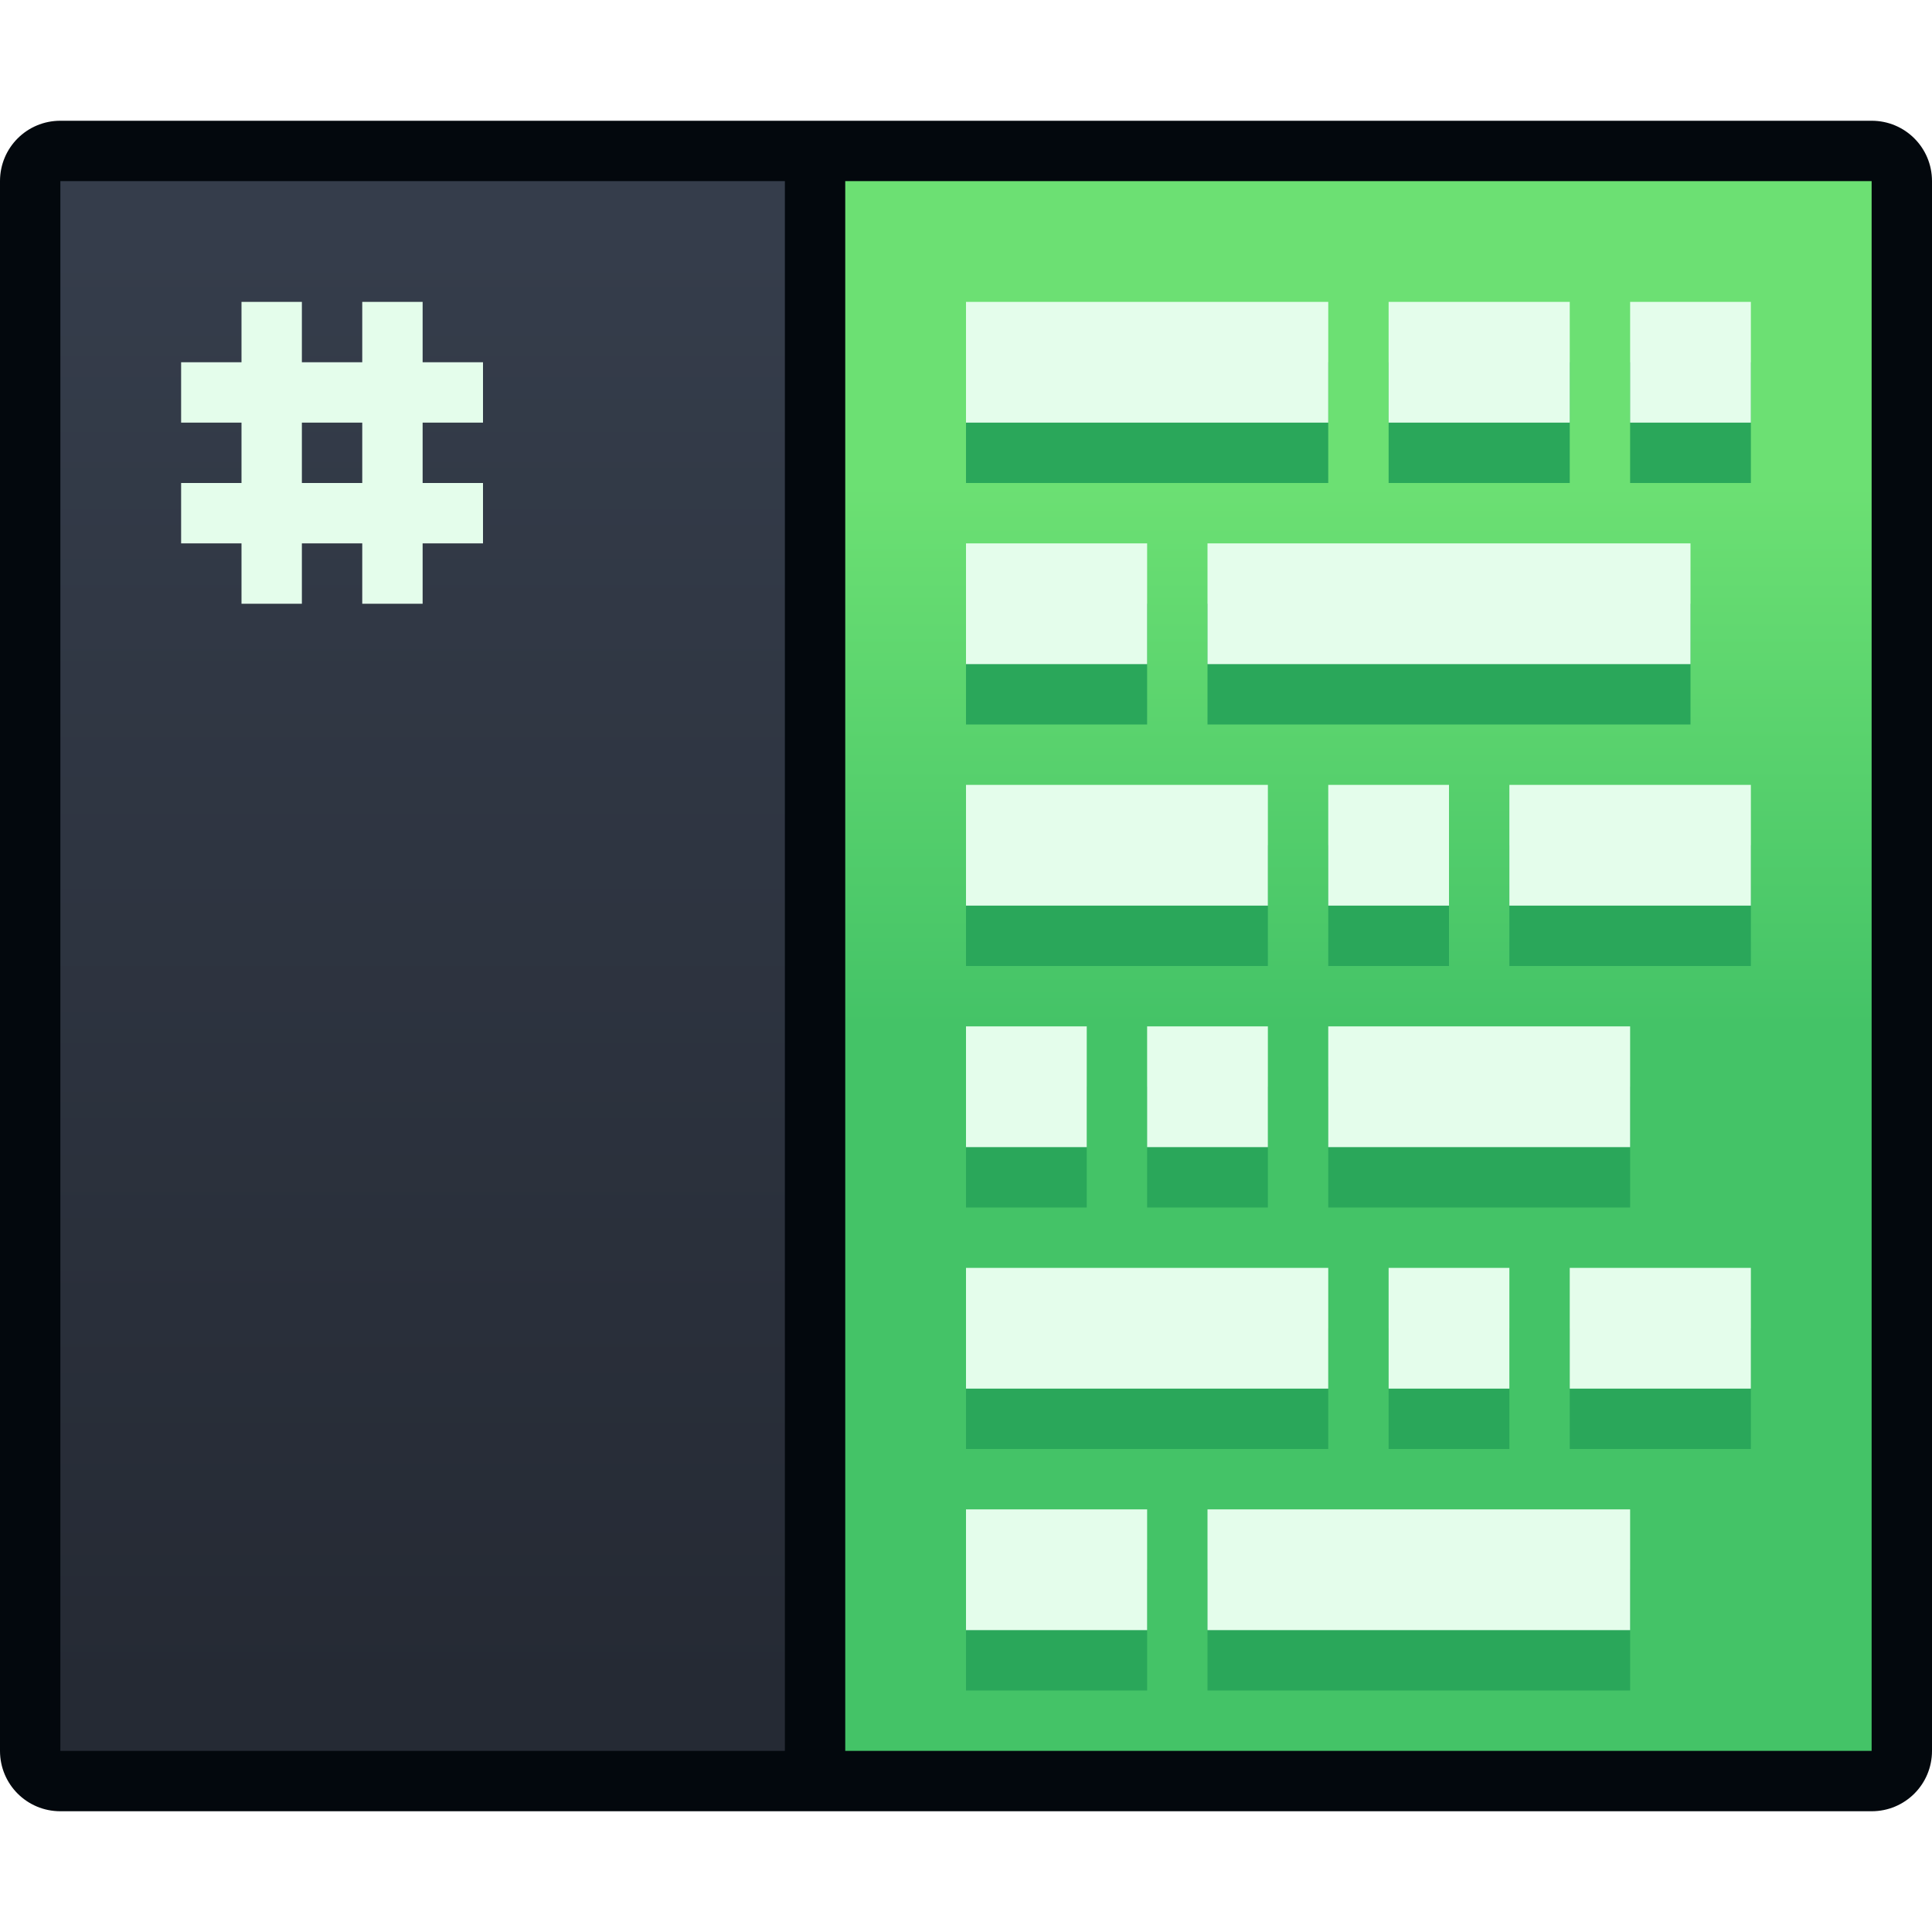
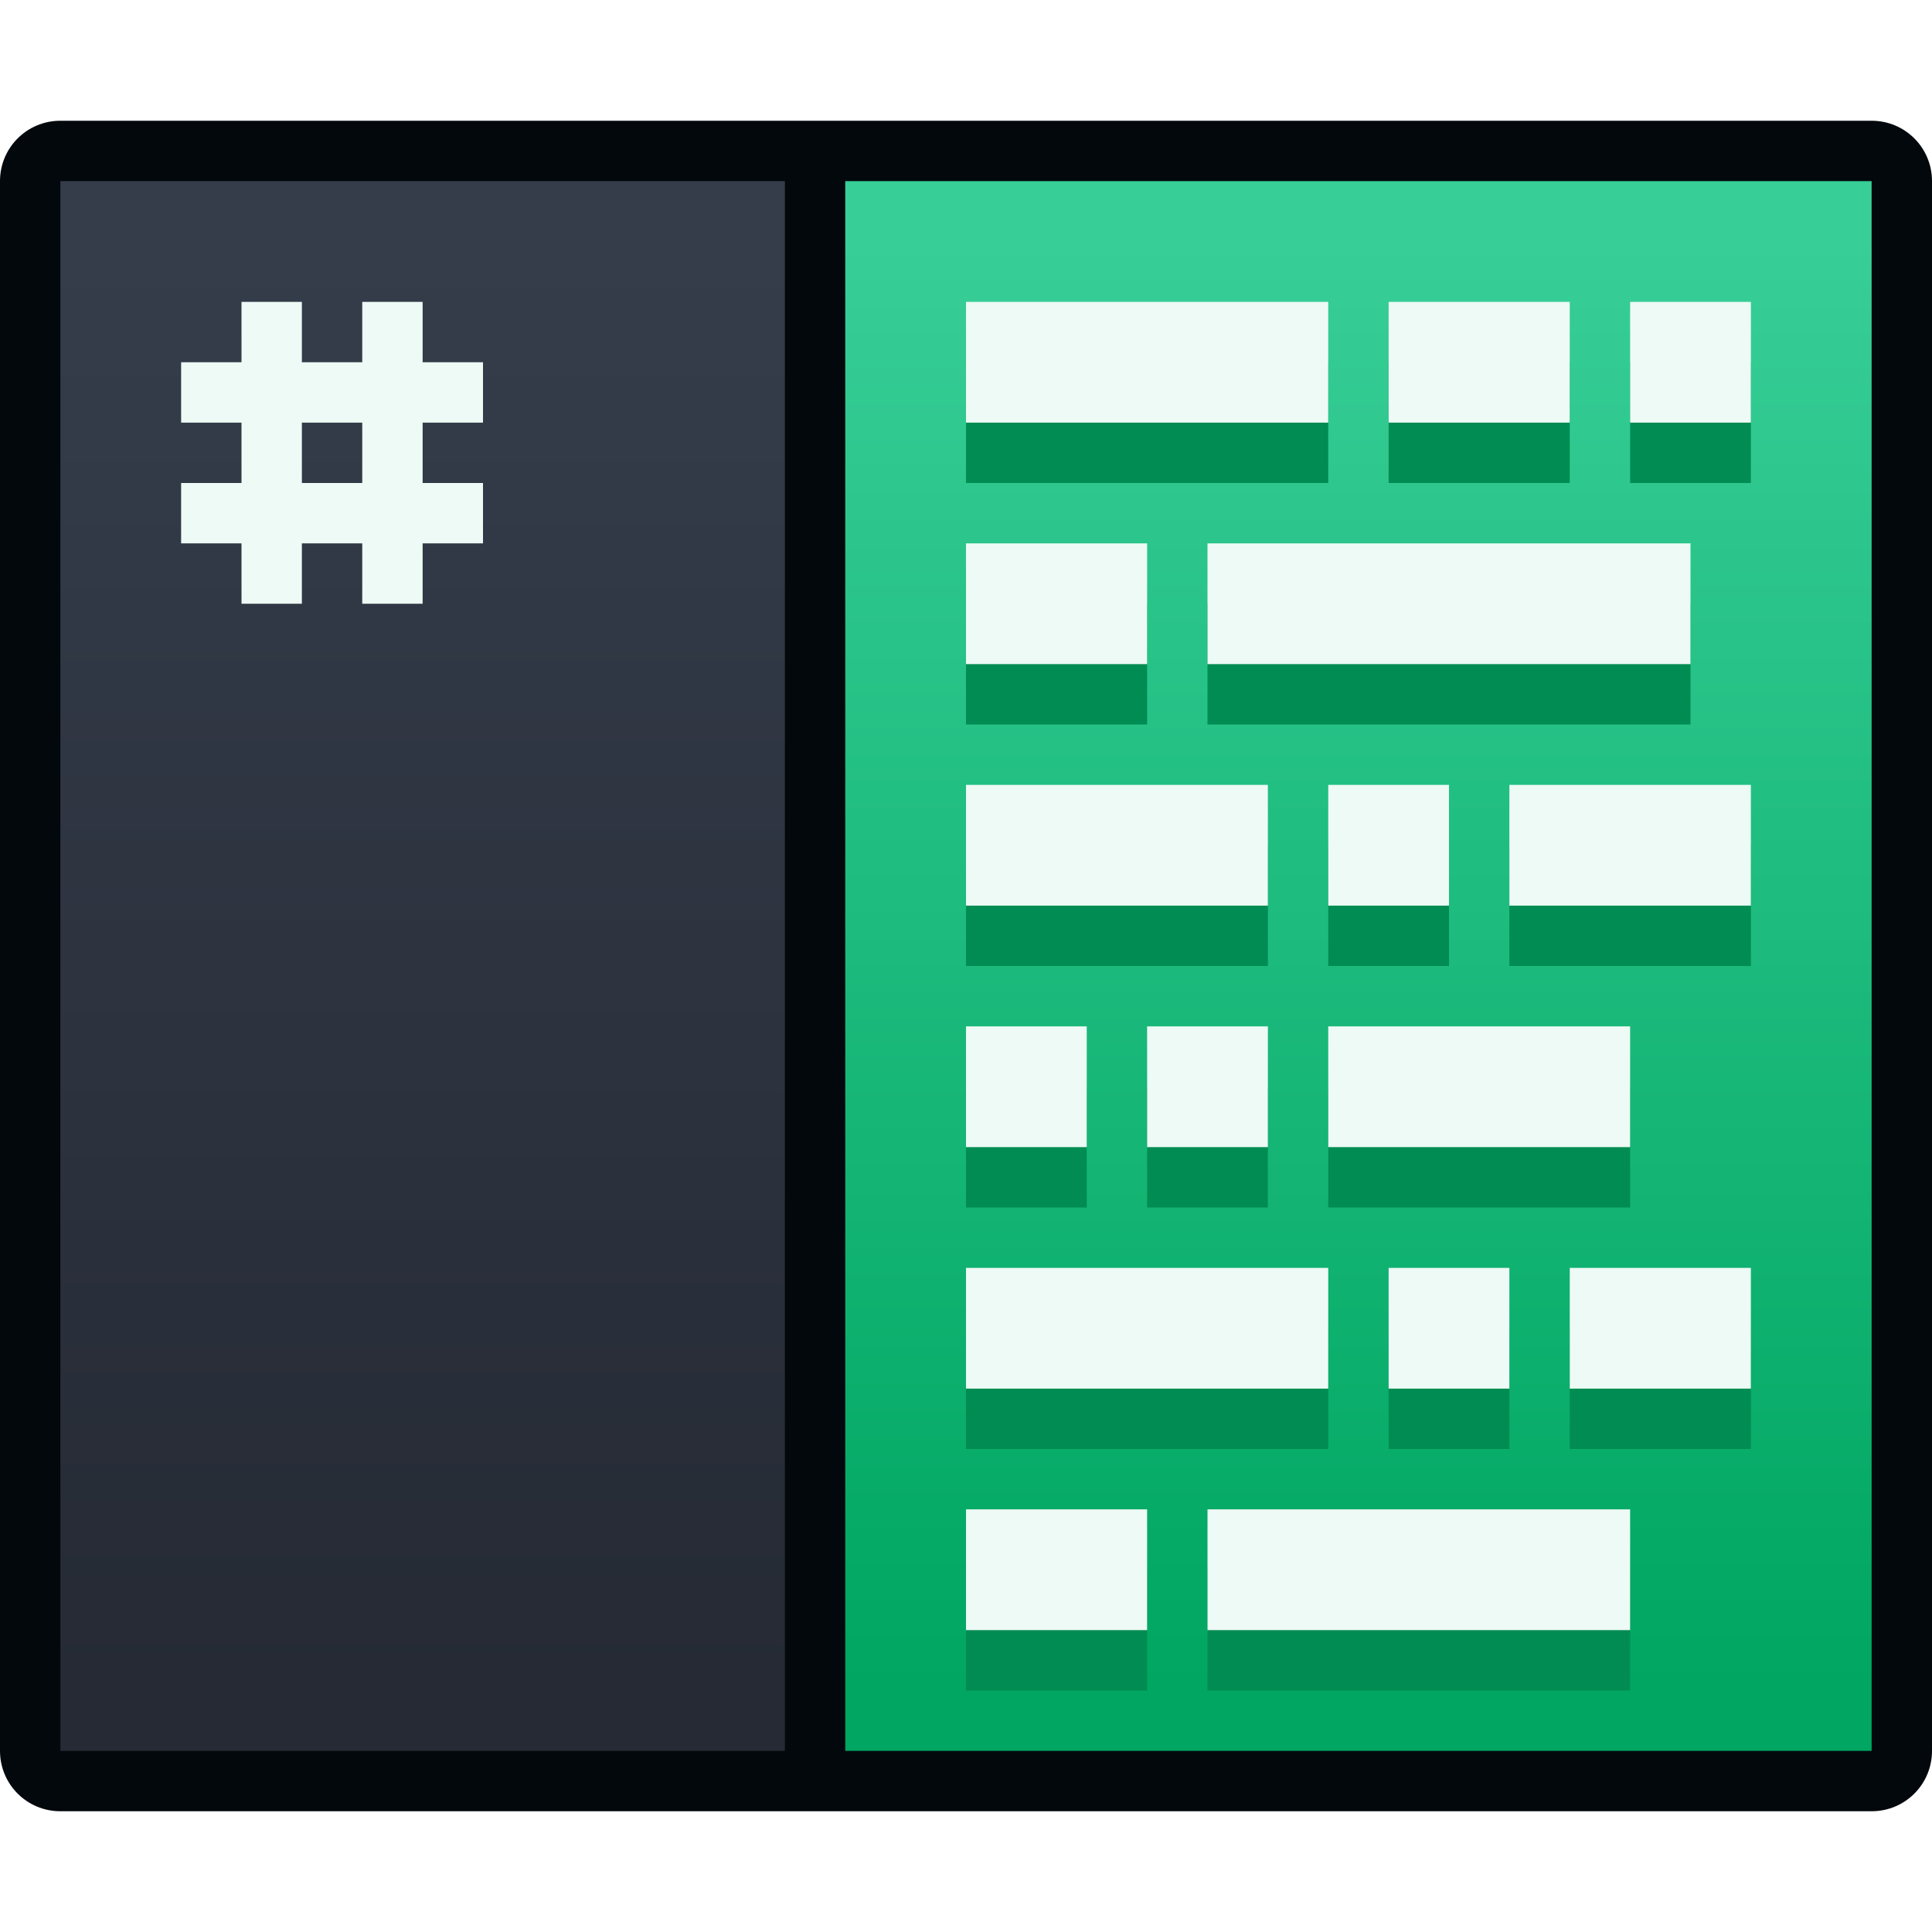
<svg xmlns="http://www.w3.org/2000/svg" xmlns:xlink="http://www.w3.org/1999/xlink" width="32" height="32" viewBox="0 0 32 32" version="1.1" id="svg8">
  <defs id="defs2">
-     <linearGradient gradientTransform="translate(-25,290.65)" xlink:href="#linearGradient979" id="linearGradient1510" x1="24" y1="17" x2="24" y2="8" gradientUnits="userSpaceOnUse" />
+     <linearGradient gradientTransform="translate(-25,290.65)" xlink:href="#0" id="linearGradient1510" x1="24" y1="28" x2="24" y2="4" gradientUnits="userSpaceOnUse" />
    <linearGradient gradientTransform="translate(-25,290.65)" xlink:href="#linearGradient4506" id="linearGradient1502" x1="8" y1="28" x2="8" y2="4" gradientUnits="userSpaceOnUse" />
    <linearGradient id="linearGradient4506">
      <stop id="stop4502" offset="0" style="stop-color:#252a34;stop-opacity:1" />
      <stop id="stop4504" offset="1" style="stop-color:#353d4b;stop-opacity:1" />
    </linearGradient>
    <style type="text/css" id="current-color-scheme">
      .ColorScheme-Text {
        color:#122036;
      }
      </style>
-     <linearGradient id="linearGradient979">
-       <stop id="stop975" offset="0" style="stop-color:#44c367;stop-opacity:1" />
-       <stop id="stop977" offset="1" style="stop-color:#6ce073;stop-opacity:1" />
-     </linearGradient>
    <style id="current-color-scheme-1" type="text/css">
      .ColorScheme-Text {
        color:#122036;
      }
      </style>
+     <linearGradient y2="518.14" x2="0" y1="545.14" gradientUnits="userSpaceOnUse" id="0">
+       <stop id="stop4164" stop-color="#00a661" />
+       <stop id="stop4166" stop-color="#37ce97" offset="1" />
+     </linearGradient>
  </defs>
  <g id="layer1" transform="translate(0,-282.65)">
    <g id="g2369" transform="translate(25,-8)">
      <path id="path12329" d="m -24,292.65 c -0.554,0 -1,0.446 -1,1 v 26 c 0,0.554 0.446,1 1,1 H 6 c 0.554,0 1,-0.446 1,-1 v -26 c 0,-0.554 -0.446,-1 -1,-1 h -14 -3 z" style="fill:#03080d;fill-opacity:1;stroke-width:1" />
      <path id="path1011" d="m -24,293.65 0,26 12,0 0,-26 z" style="fill:url(#linearGradient1502);fill-opacity:1;stroke-width:1" />
      <path id="path13-5-2-9-4-2-6-6" d="m -11,293.65 0,26 17,0 0,-26 z" style="fill:url(#linearGradient1510);fill-opacity:1.0;stroke-width:1" />
-       <path id="rect1017" d="m -21,295.65 0,1 -1,0 0,1 1,0 0,1 -1,0 0,1 1,0 0,1 1,0 0,-1 1,0 0,1 1,0 0,-1 1,0 0,-1 -1,0 0,-1 1,0 0,-1 -1,0 0,-1 -1,0 0,1 -1,0 0,-1 z m 1,2 1,0 0,1 -1,0 z" style="opacity:1;fill:#e4fdeb;fill-opacity:1;stroke:none;stroke-width:6;stroke-linecap:round;stroke-linejoin:round;stroke-miterlimit:4;stroke-dasharray:none;stroke-dashoffset:0;stroke-opacity:1;paint-order:stroke markers fill" />
+       <path id="rect1017" d="m -21,295.65 0,1 -1,0 0,1 1,0 0,1 -1,0 0,1 1,0 0,1 1,0 0,-1 1,0 0,1 1,0 0,-1 1,0 0,-1 -1,0 0,-1 1,0 0,-1 -1,0 0,-1 -1,0 0,1 -1,0 0,-1 z m 1,2 1,0 0,1 -1,0 z" style="opacity:1;fill:#edfaf5;fill-opacity:1;stroke:none;stroke-width:6;stroke-linecap:round;stroke-linejoin:round;stroke-miterlimit:4;stroke-dasharray:none;stroke-dashoffset:0;stroke-opacity:1;paint-order:stroke markers fill" />
      <g transform="translate(12,6.59497)" id="layer1-6-2" style="fill:#2aa65a;fill-opacity:1" />
      <g transform="translate(12,5.594974)" id="layer1-6" />
-       <path id="rect969-5" d="m -9,296.65 0,2 6,0 0,-2 z m 7,0 0,2 3,0 0,-2 z m 4,0 0,2 2,0 0,-2 z m -11,4 0,2 3,0 0,-2 z m 4,0 0,2 8,0 0,-2 z m -4,4 0,2 5,0 0,-2 z m 6,0 0,2 2,0 0,-2 z m 3,0 0,2 4,0 0,-2 z m -9,4 0,2 2,0 0,-2 z m 3,0 0,2 2,0 0,-2 z m 3,0 0,2 5,0 0,-2 z m -6,4 0,2 6,0 0,-2 z m 7,0 0,2 2,0 0,-2 z m 3,0 0,2 3,0 0,-2 z m -10,4 0,2 3,0 0,-2 z m 4,0 0,2 7,0 0,-2 z" style="fill:#2aa75a;fill-opacity:1;stroke:none;stroke-width:2;stroke-linecap:round;stroke-linejoin:round;stroke-miterlimit:4;stroke-dasharray:none;stroke-opacity:1" />
-       <path id="rect969" d="m -9,295.65 0,2 6,0 0,-2 z m 7,0 0,2 3,0 0,-2 z m 4,0 0,2 2,0 0,-2 z m -11,4 0,2 3,0 0,-2 z m 4,0 0,2 8,0 0,-2 z m -4,4 0,2 5,0 0,-2 z m 6,0 0,2 2,0 0,-2 z m 3,0 0,2 4,0 0,-2 z m -9,4 0,2 2,0 0,-2 z m 3,0 0,2 2,0 0,-2 z m 3,0 0,2 5,0 0,-2 z m -6,4 0,2 6,0 0,-2 z m 7,0 0,2 2,0 0,-2 z m 3,0 0,2 3,0 0,-2 z m -10,4 0,2 3,0 0,-2 z m 4,0 0,2 7,0 0,-2 z" style="fill:#e4fdeb;fill-opacity:1;stroke:none;stroke-width:2;stroke-linecap:round;stroke-linejoin:round;stroke-miterlimit:4;stroke-dasharray:none;stroke-opacity:1" />
+       <path id="rect969-5" d="m -9,296.65 0,2 6,0 0,-2 z m 7,0 0,2 3,0 0,-2 z m 4,0 0,2 2,0 0,-2 z m -11,4 0,2 3,0 0,-2 z m 4,0 0,2 8,0 0,-2 z m -4,4 0,2 5,0 0,-2 z m 6,0 0,2 2,0 0,-2 z m 3,0 0,2 4,0 0,-2 z m -9,4 0,2 2,0 0,-2 z m 3,0 0,2 2,0 0,-2 z m 3,0 0,2 5,0 0,-2 z m -6,4 0,2 6,0 0,-2 z m 7,0 0,2 2,0 0,-2 z m 3,0 0,2 3,0 0,-2 z m -10,4 0,2 3,0 0,-2 z m 4,0 0,2 7,0 0,-2 z" style="fill:#008c52;fill-opacity:1;stroke:none;stroke-width:2;stroke-linecap:round;stroke-linejoin:round;stroke-miterlimit:4;stroke-dasharray:none;stroke-opacity:1" />
+       <path id="rect969" d="m -9,295.65 0,2 6,0 0,-2 z m 7,0 0,2 3,0 0,-2 z m 4,0 0,2 2,0 0,-2 z m -11,4 0,2 3,0 0,-2 z m 4,0 0,2 8,0 0,-2 z m -4,4 0,2 5,0 0,-2 z m 6,0 0,2 2,0 0,-2 z m 3,0 0,2 4,0 0,-2 z m -9,4 0,2 2,0 0,-2 z m 3,0 0,2 2,0 0,-2 z m 3,0 0,2 5,0 0,-2 z m -6,4 0,2 6,0 0,-2 z m 7,0 0,2 2,0 0,-2 z m 3,0 0,2 3,0 0,-2 z m -10,4 0,2 3,0 0,-2 z m 4,0 0,2 7,0 0,-2 z" style="fill:#edfaf5;fill-opacity:1;stroke:none;stroke-width:2;stroke-linecap:round;stroke-linejoin:round;stroke-miterlimit:4;stroke-dasharray:none;stroke-opacity:1" />
    </g>
  </g>
</svg>
